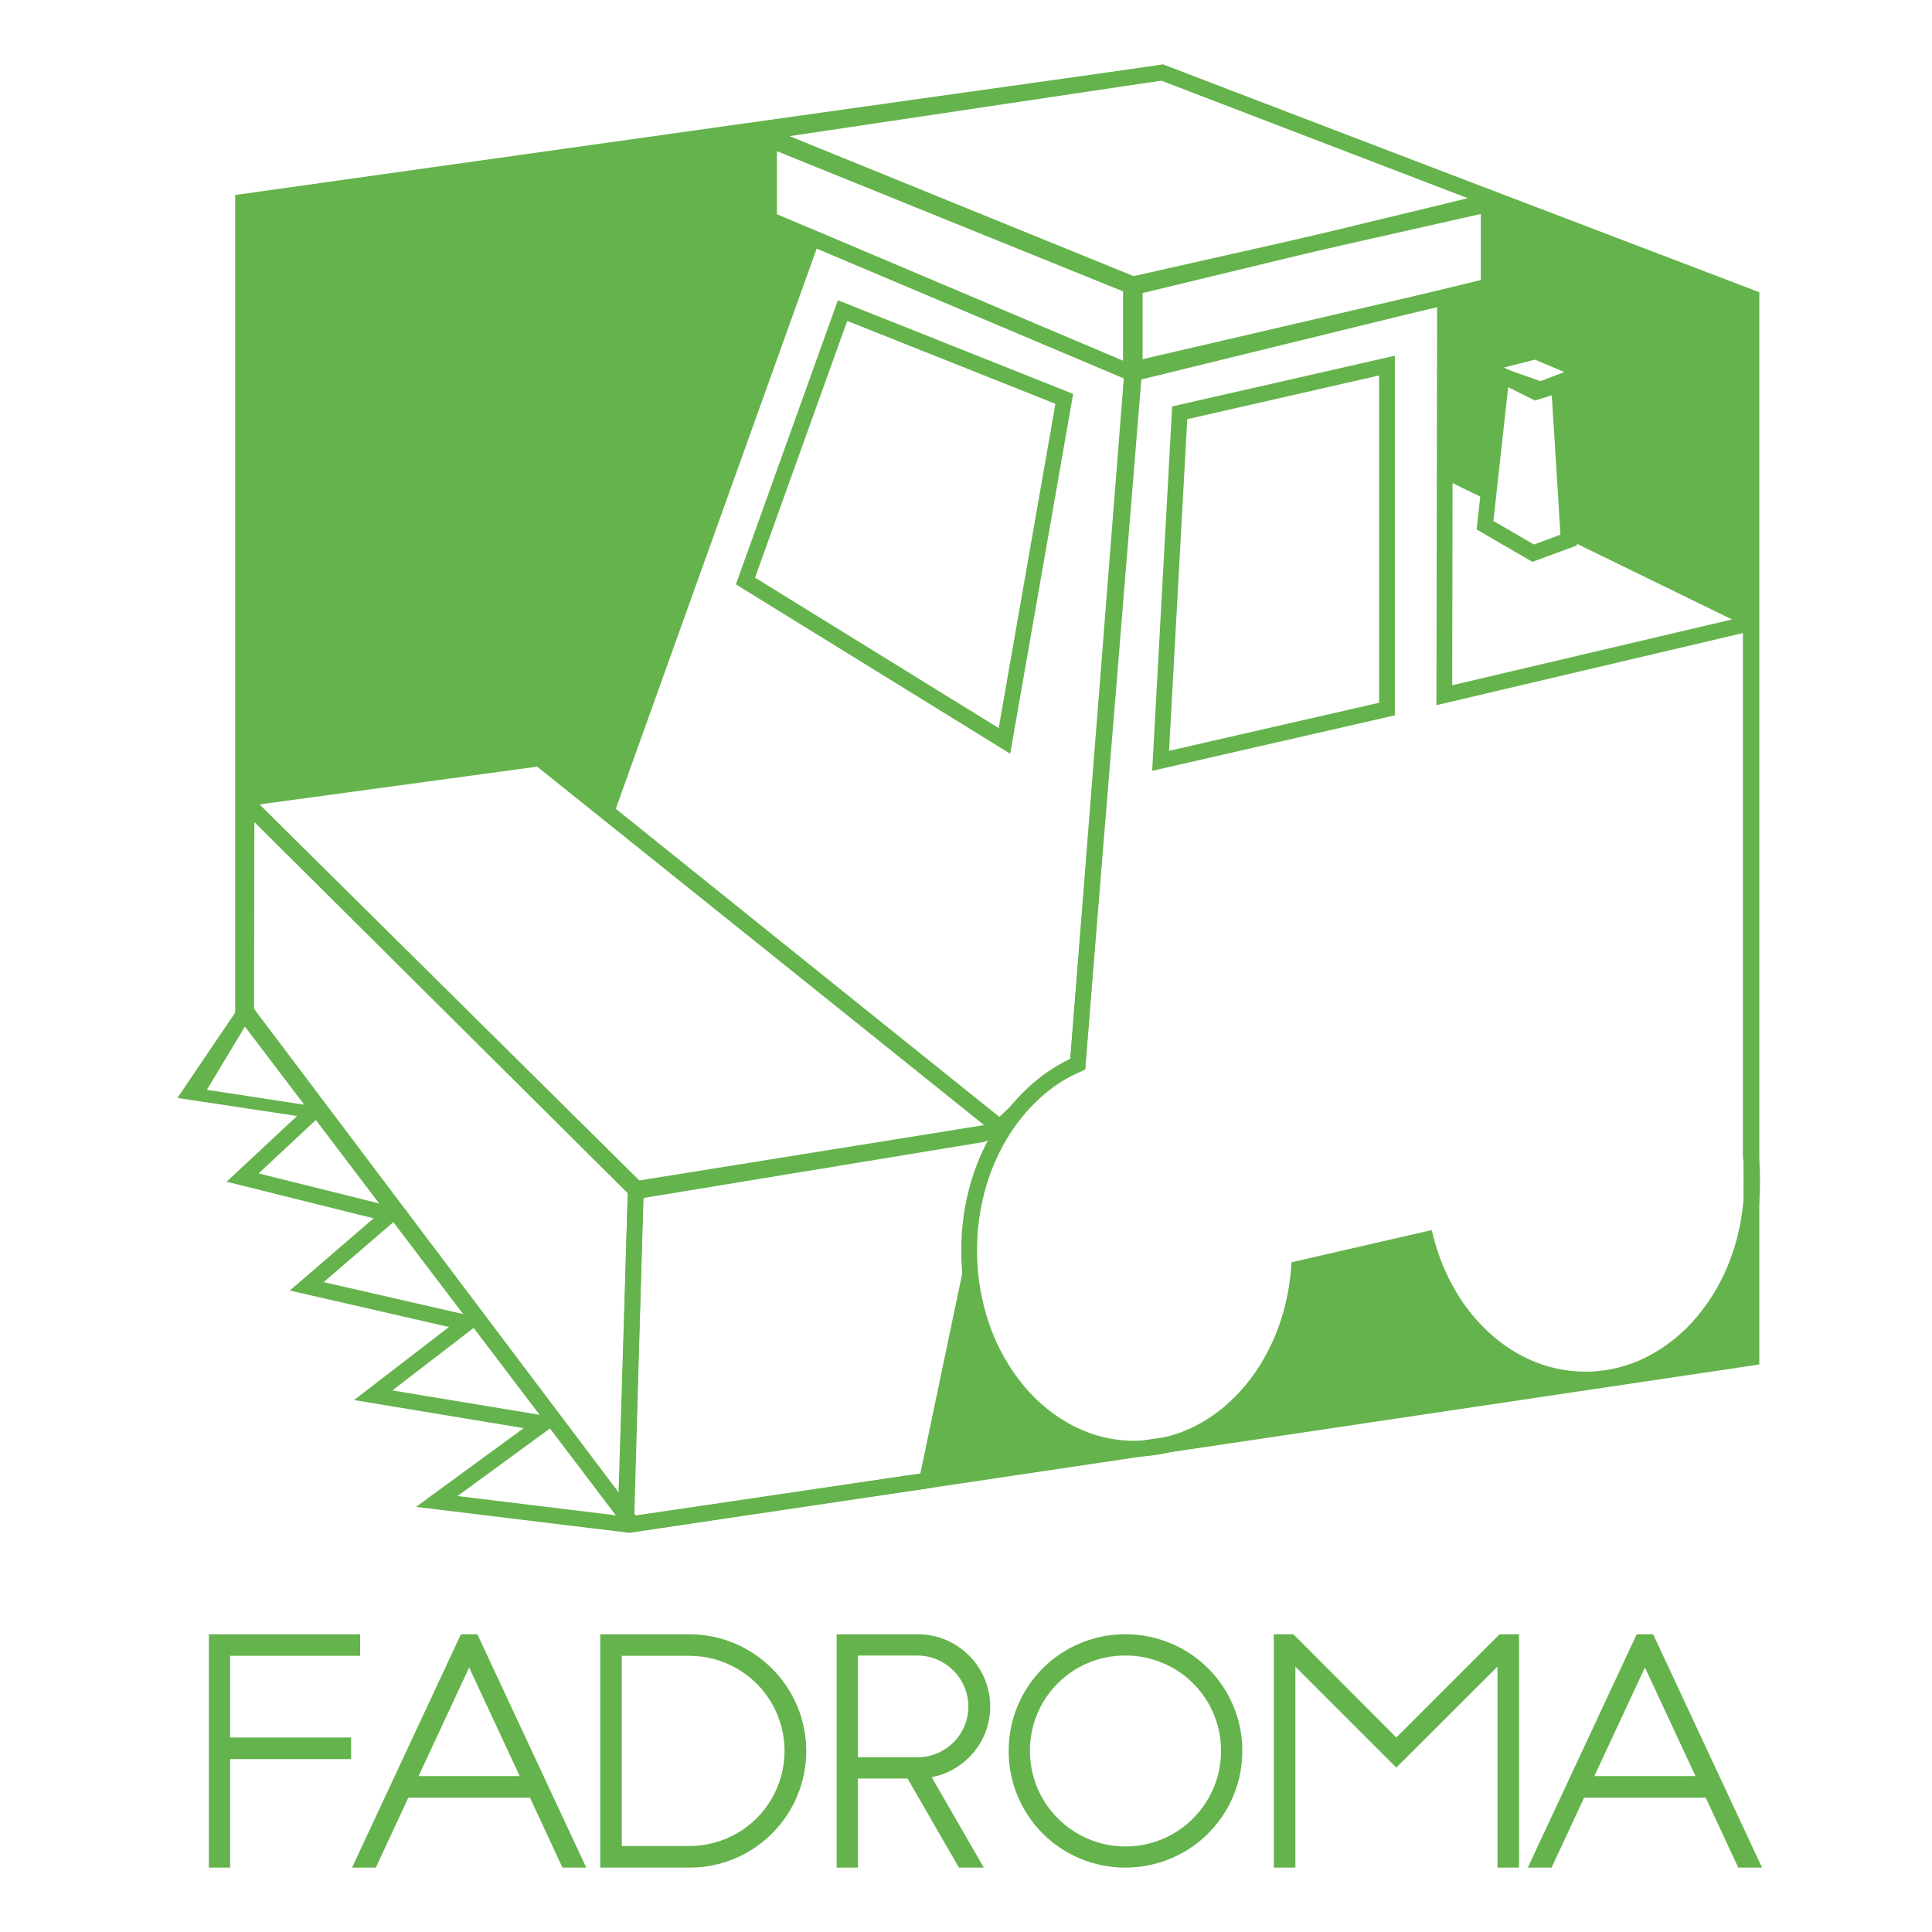
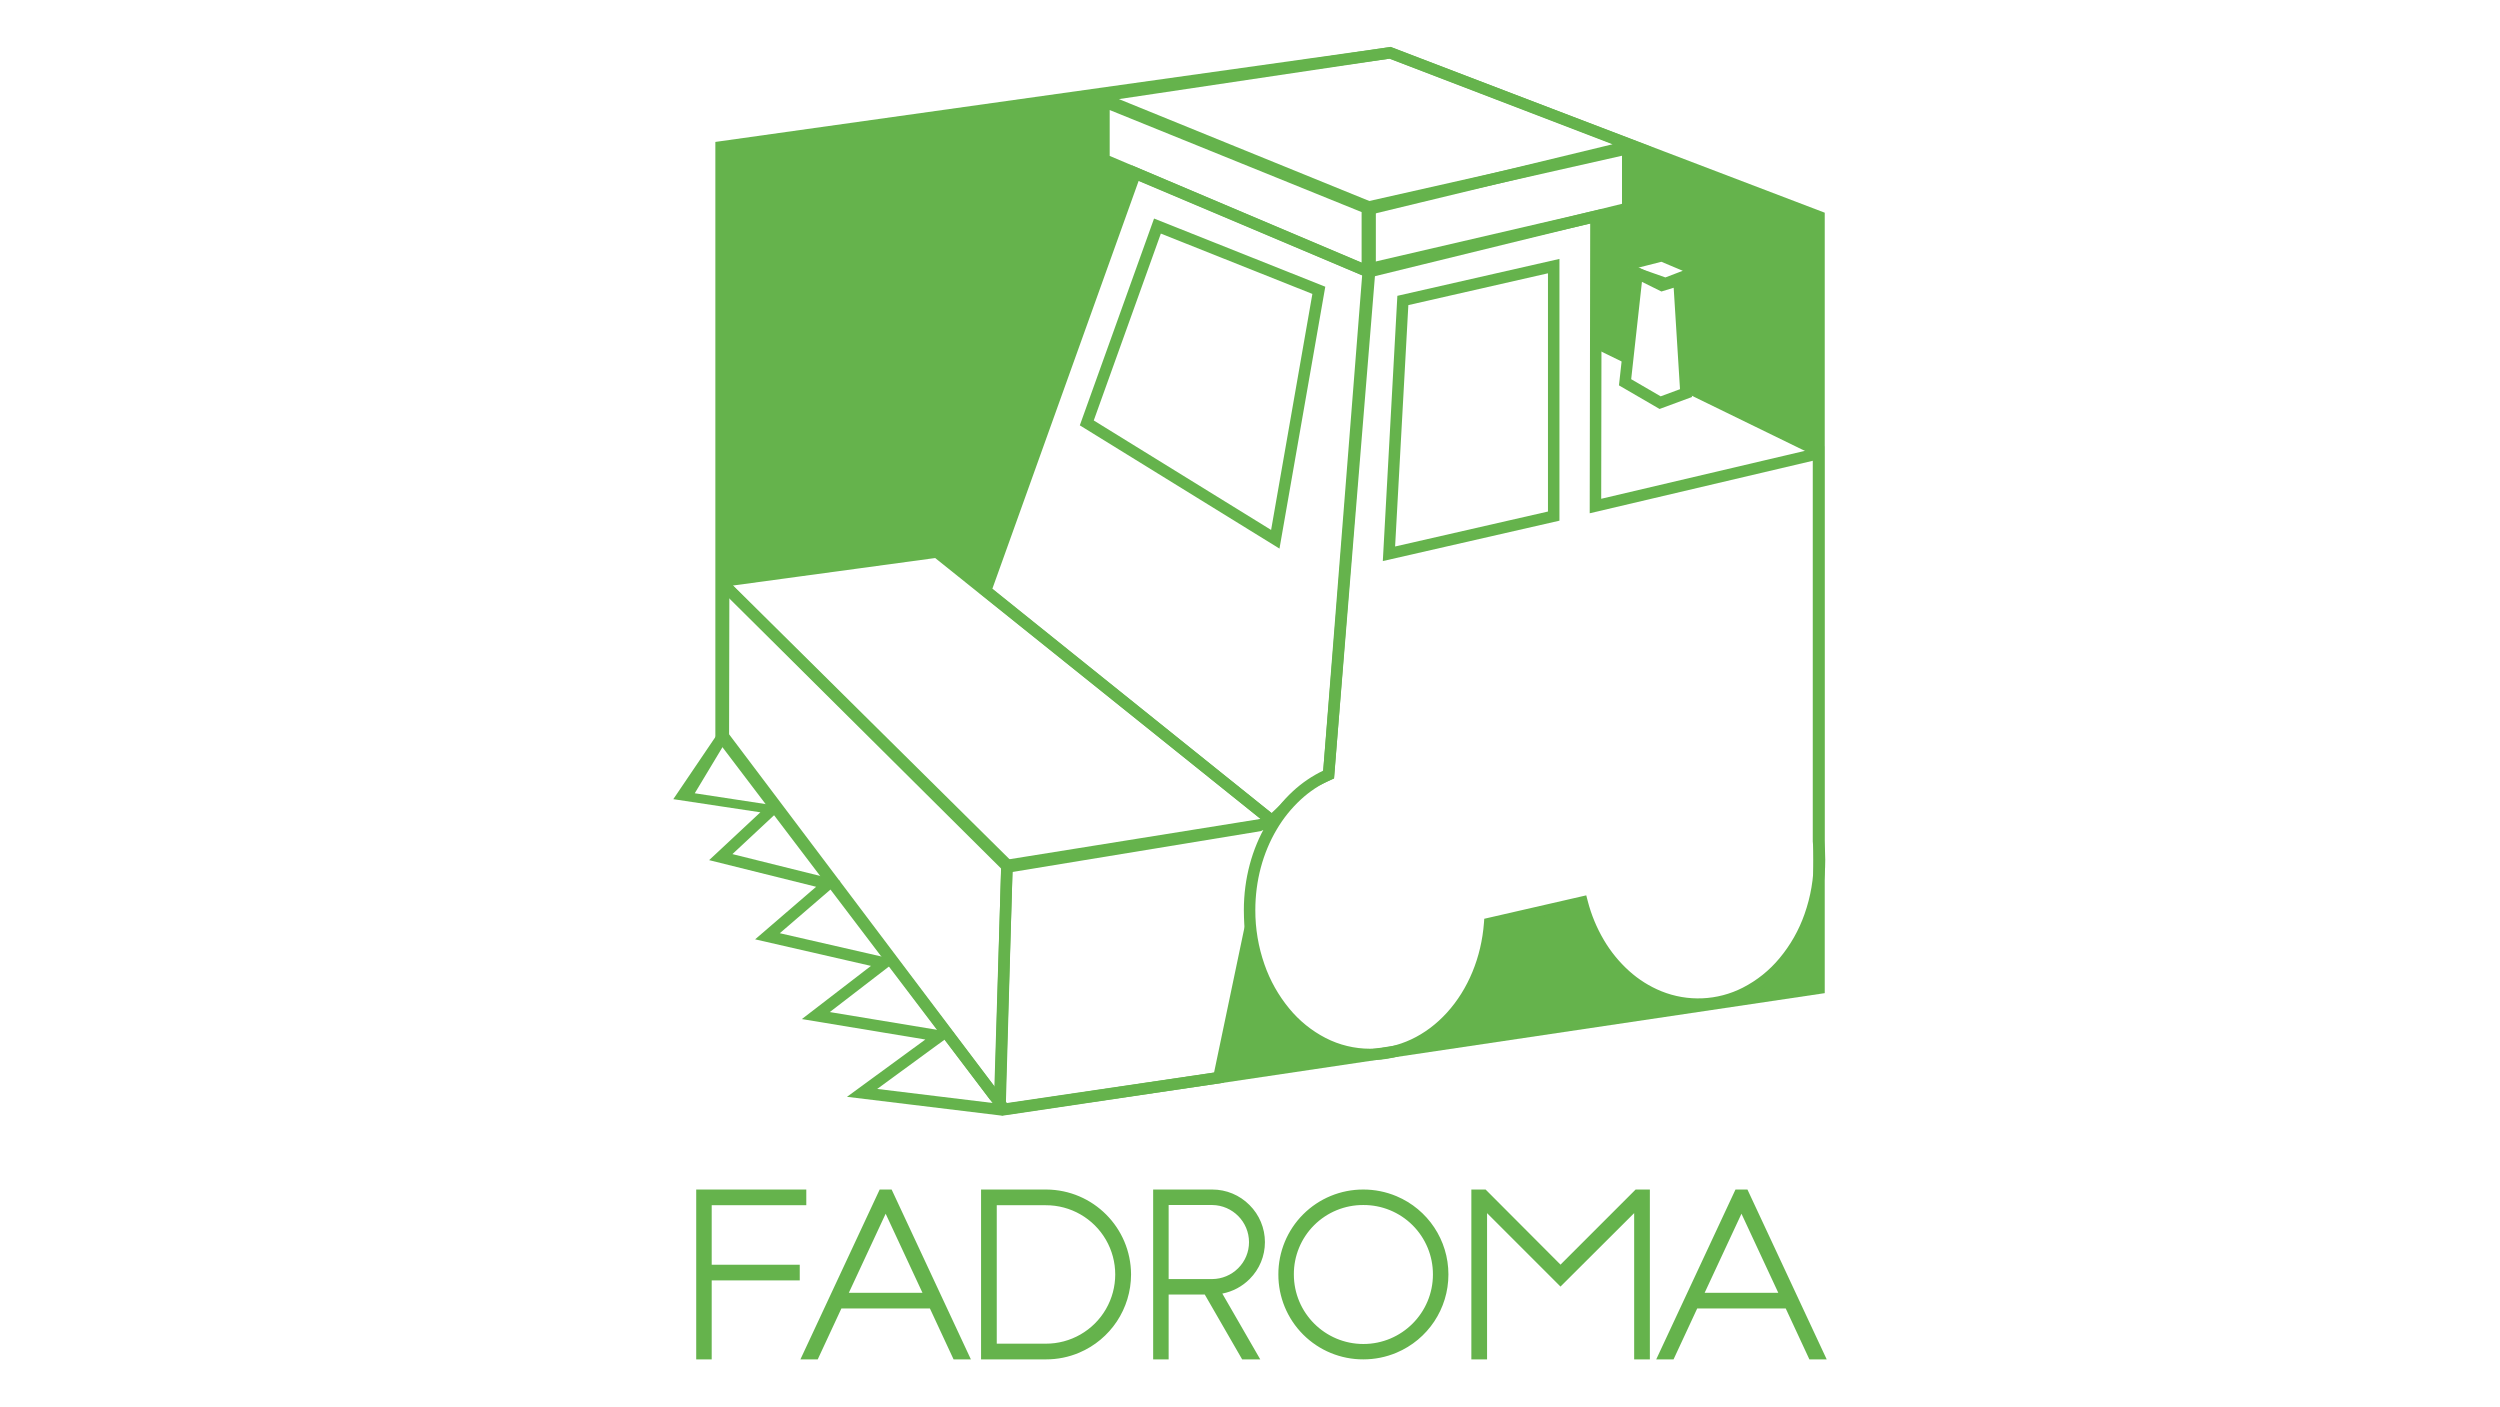
- <svg xmlns="http://www.w3.org/2000/svg" width="1080" height="1080" viewBox="0 0 1080 1080">
-   <defs>
+ <svg xmlns="http://www.w3.org/2000/svg" width="1920" height="1080" viewBox="0 0 1920 1080" version="1.1" id="svg47">
+   <defs id="defs5">
    <clipPath id="a">
-       <path d="M0 0h1080v1080H0z" />
+       <path d="M 0,0 H 1080 V 1080 H 0 Z" id="path2" />
    </clipPath>
  </defs>
-   <g data-name="Group 198" clip-path="url(#a)">
-     <path data-name="Path 1037 - Outline" d="M984.98 1044h-13.3l-18.161-39.082h-68L867.355 1044h-13.3l60.873-130.439h9.181zm-93.739-51.139h56.554l-28.276-60.724zM849.166 1044h-12.057V931.668l-56.572 56.422-56.4-56.4V1044h-12.063V913.561h10.939l57.529 57.686 57.689-57.686h10.935zm-220.089 0a65.035 65.035 0 0 1-65.22-65.219 65.035 65.035 0 0 1 65.217-65.22 65.386 65.386 0 0 1 25.464 5.1 65.131 65.131 0 0 1 39.917 60.117 65.131 65.131 0 0 1-39.917 60.117 65.386 65.386 0 0 1-25.464 5.105zm0-118.544a53.039 53.039 0 0 0-53.325 53.325 53.406 53.406 0 1 0 106.812 0 53.177 53.177 0 0 0-53.49-53.325zM549.945 1044h-13.9l-28.707-49.789h-27.751V1044h-11.895V913.561h45.435a40.118 40.118 0 0 1 28.536 11.872 40.117 40.117 0 0 1 11.872 28.536 39.858 39.858 0 0 1-11.68 28.262 40.392 40.392 0 0 1-21.041 11.243zm-70.358-61.68h33.523a28.429 28.429 0 0 0 19.894-8.343 28.059 28.059 0 0 0 8.312-20.008 28.586 28.586 0 0 0-28.206-28.513h-33.523zM385.502 1044h-49.976V913.561h50.159a65.427 65.427 0 0 1 65.036 65.219 65.319 65.319 0 0 1-39.838 60.09 64.767 64.767 0 0 1-25.382 5.13zm-37.919-12.057h37.591a53.163 53.163 0 1 0 0-106.325h-37.591zM327.716 1044h-13.3l-18.161-39.082h-68L210.091 1044h-13.3l60.873-130.439h9.181zm-93.742-51.139h56.554l-28.274-60.724zM128.657 1044h-11.895V913.561h84.546v12.057h-72.651v45.675h67.623v12.056h-67.623z" fill="#65b34c" />
-     <g data-name="Group 196">
-       <path data-name="Subtraction 11" d="M353.66 852.141l-.206-.27 164.708-24.255 24.1-115.029a127.984 127.984 0 0 0 7.708 34.139 114.458 114.458 0 0 0 16.407 29.594 101.9 101.9 0 0 0 12.514 13.511 91.652 91.652 0 0 0 14.428 10.617 83.329 83.329 0 0 0 16.016 7.339 78.491 78.491 0 0 0 17.287 3.678zm-3.873-5.1L135.871 565.2V112.847l351.9-48.12-62.928 9.405 209.472 85.238v46.92l-1.3.317-.166 2.129-7.3-3.255 6.654 2.815v-48.38l-202.3-81.946v44.7l22.884 9.685-114.461 321.05-36.769-29.465-164.1 22.324v2.362l.371.368-.229 116.4 207.563 275.334 4.791 1.049-.163 5.254zm314.259-41.149h.008a87.521 87.521 0 0 0 23.483-14.441 102.626 102.626 0 0 0 18.98-21.573 123.311 123.311 0 0 0 19.627-58.775l71.012-18.112a119.97 119.97 0 0 0 12.971 31.32 105.085 105.085 0 0 0 20.251 24.757 88.983 88.983 0 0 0 25.913 16.267 79.712 79.712 0 0 0 64.353-1.943 88.52 88.52 0 0 0 15.189-9.181 97.548 97.548 0 0 0 13.428-12.2 107.357 107.357 0 0 0 11.353-14.849 116.029 116.029 0 0 0 8.961-17.121 126 126 0 0 0 9.487-39.557v88.471zM354.491 695.57l.861-30.353.081.08zm624.573-45.438c-.1-1.362-.23-2.735-.377-4.08V348.319l-8.072 1.9 1.549-2.01-95.254-46.476-5.4-86.584-13.071 4-19.044-9.439-7.719 69.949-24.083-11.75.164-101.939 24.416-5.985v-45.884l-98.043 22.117 101.167-24.463-181.68-69.709.567-.078 324.878 124.419zM858.145 199.189l-25.233 6.432 2.1.116 26.113 9.209 17.716-6.777.743.041-.405-.171.367-.14-.8-.041-20.6-8.669zM557.764 638.57l1.385-6.614-7.761 1.246 7.611-2.96-.458-.367 10.46-7.526a110.06 110.06 0 0 0-11.237 16.221z" fill="#65b34c" />
-       <path data-name="Path 997 - Outline" d="M351.729 856.885l-1.578-2.079-218.686-288.122V109.001l518.451-72.872 1.054.4 332.5 126.824v599.389zm-211.45-293.167l215.314 283.683 619.063-92.249V169.42L649.364 45.02l-509.085 71.672z" fill="#65b34c" />
-       <path data-name="Path 1031 - Outline" d="M133.438 438.162l226.4 224.144-5.247 185.005-11.969-2.621-.983-1.3-208.454-276.52zm217.481 227.715L142.21 459.248l-.206 104.679 204.127 270.776z" fill="#65b34c" />
-       <path data-name="Path 1034 - Outline" d="M564.774 626.594s-13.819 28.984-18.419 50.967 0 36.963 0 36.963l-24.51 117-170.2 25.065-6.352-6.676.057-1.84 5.805-187.192zm-50.3 197.109l23.569-112.509s-.8-22.064 3.071-40.531a127.4 127.4 0 0 1 12.4-33.337l-193.775 31.102-5.527 178.08.664.7z" fill="#65b34c" />
-       <path data-name="Union 3" d="M835.698 202.965l23.119 11.459 16.734-5.125 5.966 95.593-24.895 9.2-31.187-18.127zm22.347 20.913l-14.969-7.419-8.251 74.767 22.638 13.157 14.85-5.487-4.862-77.9z" fill="#65b34c" />
-       <path data-name="Path 1038 - Outline" d="M634.139 814.234a83.165 83.165 0 0 1-37.954-9.189 97.53 97.53 0 0 1-30.756-24.867 118.267 118.267 0 0 1-20.569-36.6 133.852 133.852 0 0 1-7.511-44.613c0-23.981 6.118-46.968 17.693-66.476a109.535 109.535 0 0 1 20.021-24.86 93.87 93.87 0 0 1 23.223-15.775l30.583-388.78 183.307-42.575-.377 222.565 171.292-40.309v303.062a137.732 137.732 0 0 1 .765 14.5 132.816 132.816 0 0 1-7.579 44.628 118.006 118.006 0 0 1-20.754 36.6 98.212 98.212 0 0 1-31.018 24.86 84.171 84.171 0 0 1-69.863 3.012 93.327 93.327 0 0 1-27.2-17.065 109.454 109.454 0 0 1-21.1-25.791 123.526 123.526 0 0 1-12.278-28.237l-63.8 14.272c-2.689 27.192-13.416 52.3-30.391 71.009-17.926 19.751-41.274 30.629-65.734 30.629zm3.018-604.1l-30.493 387.628-2.42 1.059a84.458 84.458 0 0 0-23.22 15.3 100.735 100.735 0 0 0-18.4 22.866c-10.77 18.146-16.462 39.578-16.462 61.978a125.063 125.063 0 0 0 7.009 41.689 109.484 109.484 0 0 0 19.028 33.882 88.777 88.777 0 0 0 27.974 22.65 74.433 74.433 0 0 0 33.966 8.235c21.946 0 42.973-9.852 59.207-27.74 16.32-17.983 26.408-42.458 28.405-68.915l.238-3.156 78.333-17.979 1.1 4.251a115.5 115.5 0 0 0 12.491 30.171 100.658 100.658 0 0 0 19.4 23.723 84.545 84.545 0 0 0 24.627 15.469 75.359 75.359 0 0 0 62.6-2.712 89.454 89.454 0 0 0 28.233-22.658 109.228 109.228 0 0 0 19.2-33.88 124.028 124.028 0 0 0 7.07-41.676 128.855 128.855 0 0 0-.739-13.792l-.026-.236V353.884l-171.312 40.313.378-222.48z" fill="#65b34c" />
-       <path data-name="Path 999 - Outline" d="M558.301 635.478l-2.61-2.083-221.882-178.316 117.617-328.027 187.056 79.367-31.929 391.451-24.312 11.327zM344.224 452.113l214.352 172.31 20.006-18.879 19.642-12.883 30.987-380.727-172.679-72.956z" fill="#65b34c" />
-       <path data-name="Path 1005" d="M416.722 324.789l144.77 89.368 33.433-191.19-123.932-49.349z" fill="none" stroke="#65b34c" stroke-width="2.5" />
-       <path data-name="Path 1005 - Outline" d="M564.713 421.325l-153.345-94.662 57.019-158.829 131.5 52.365zm-142.636-98.409l136.2 84.075 31.7-181.255L473.6 179.395z" fill="#65b34c" />
-       <path data-name="Path 1006" d="M659.468 230.759l115.852-26.388v192l-126.528 28.931z" fill="none" stroke="#65b34c" stroke-width="2.5" />
-       <path data-name="Path 1006 - Outline" d="M779.726 198.847v201.036l-135.655 31.019 11.174-203.707zm-8.813 194.01V209.895l-107.227 24.422-10.174 185.385z" fill="#65b34c" />
-       <path data-name="Path 1039 - Outline" d="M858.283 197.336l20.864 8.778.488.025.094.592.133-.316.405.17-.333 1.441.241 1.519-.367.14-.16-.419-.162.7-.367-.02-17.972 6.878-26.486-9.34-1.846-.1-.338-3.468zm16.164 10.626l-16.44-6.916-18 4.587 21.088 7.437z" fill="#65b34c" />
-       <path data-name="Path 1028" d="M351.717 856.846l-119.163-14.485 60.176-44.016-94.825-15.7 53.065-40.836-88.966-20.4 46.852-40.365-82.182-20.458 39.372-36.736-66.883-10.089 33.26-49.122 6.384 6.076-23.161 38.513 67.878 10.361-38.968 36.359 82.955 20.65-46.553 40.108 90.2 20.685-51.808 39.87 95.511 15.816-59.1 43.228 97.018 11.8z" fill="#65b34c" />
-       <path data-name="Path 1002 - Outline" d="M650.157 36l199.934 76.713-214.592 51.891-227.216-92.453zm170.346 74.8L649.166 45.059 441.403 76.112l194.786 79.257z" fill="#65b34c" />
-       <path data-name="Path 1032 - Outline" d="M836.581 108.591v54.852l-206.672 50.658v-58.887zm-8.813 47.938v-36.915l-189.045 42.647v40.606z" fill="#65b34c" />
-       <path data-name="Path 1033 - Outline" d="M636.602 214.943l-211.1-89.349V71.433l211.1 85.51zm-202.29-95.191l193.476 81.891v-38.76L434.312 84.512z" fill="#65b34c" />
-       <path data-name="Path 1035 - Outline" d="M302.836 419.322l1.476 1.183 259.943 208.4-13.786 9.383-.454.075-195.572 32.168-1.6-1.589-219.796-218.475v-8.043zM550.28 628.908l-250-200.342-155.479 21.15 212.662 211.391 190.672-31.362z" fill="#65b34c" />
+   <g data-name="Group 198" clip-path="url(#a)" id="g45" transform="translate(417.9285)">
+     <path data-name="Path 1037 - Outline" d="m 984.98,1044 h -13.3 l -18.161,-39.082 h -68 L 867.355,1044 h -13.3 l 60.873,-130.439 h 9.181 z m -93.739,-51.139 h 56.554 L 919.519,932.137 Z M 849.166,1044 H 837.109 V 931.668 l -56.572,56.422 -56.4,-56.4 V 1044 H 712.074 V 913.561 h 10.939 l 57.529,57.686 57.689,-57.686 h 10.935 z m -220.089,0 a 65.035,65.035 0 0 1 -65.22,-65.219 65.035,65.035 0 0 1 65.217,-65.22 65.386,65.386 0 0 1 25.464,5.1 65.131,65.131 0 0 1 39.917,60.117 65.131,65.131 0 0 1 -39.917,60.117 65.386,65.386 0 0 1 -25.464,5.105 z m 0,-118.544 a 53.039,53.039 0 0 0 -53.325,53.325 53.406,53.406 0 1 0 106.812,0 53.177,53.177 0 0 0 -53.49,-53.325 z M 549.945,1044 h -13.9 L 507.338,994.211 H 479.587 V 1044 H 467.692 V 913.561 h 45.435 a 40.118,40.118 0 0 1 28.536,11.872 40.117,40.117 0 0 1 11.872,28.536 39.858,39.858 0 0 1 -11.68,28.262 40.392,40.392 0 0 1 -21.041,11.243 z m -70.358,-61.68 h 33.523 a 28.429,28.429 0 0 0 19.894,-8.343 28.059,28.059 0 0 0 8.312,-20.008 28.586,28.586 0 0 0 -28.206,-28.513 H 479.587 Z M 385.502,1044 H 335.526 V 913.561 h 50.159 a 65.427,65.427 0 0 1 65.036,65.219 65.319,65.319 0 0 1 -39.838,60.09 64.767,64.767 0 0 1 -25.382,5.13 z m -37.919,-12.057 h 37.591 a 53.163,53.163 0 1 0 0,-106.325 H 347.583 Z M 327.716,1044 h -13.3 l -18.161,-39.082 h -68 L 210.091,1044 h -13.3 l 60.873,-130.439 h 9.181 z m -93.742,-51.139 h 56.554 L 262.254,932.137 Z M 128.657,1044 H 116.762 V 913.561 h 84.546 v 12.057 h -72.651 v 45.675 h 67.623 v 12.056 h -67.623 z" fill="#65b34c" id="path7" />
+     <g data-name="Group 196" id="g43">
+       <path data-name="Subtraction 11" d="m 353.66,852.141 -0.206,-0.27 164.708,-24.255 24.1,-115.029 a 127.984,127.984 0 0 0 7.708,34.139 114.458,114.458 0 0 0 16.407,29.594 101.9,101.9 0 0 0 12.514,13.511 91.652,91.652 0 0 0 14.428,10.617 83.329,83.329 0 0 0 16.016,7.339 78.491,78.491 0 0 0 17.287,3.678 z m -3.873,-5.1 L 135.871,565.2 V 112.847 l 351.9,-48.12 -62.928,9.405 209.472,85.238 v 46.92 l -1.3,0.317 -0.166,2.129 -7.3,-3.255 6.654,2.815 v -48.38 L 429.903,77.97 v 44.7 l 22.884,9.685 -114.461,321.05 -36.769,-29.465 -164.1,22.324 v 2.362 l 0.371,0.368 -0.229,116.4 207.563,275.334 4.791,1.049 -0.163,5.254 z m 314.259,-41.149 h 0.008 a 87.521,87.521 0 0 0 23.483,-14.441 102.626,102.626 0 0 0 18.98,-21.573 123.311,123.311 0 0 0 19.627,-58.775 l 71.012,-18.112 a 119.97,119.97 0 0 0 12.971,31.32 105.085,105.085 0 0 0 20.251,24.757 88.983,88.983 0 0 0 25.913,16.267 79.712,79.712 0 0 0 64.353,-1.943 88.52,88.52 0 0 0 15.189,-9.181 97.548,97.548 0 0 0 13.428,-12.2 107.357,107.357 0 0 0 11.353,-14.849 116.029,116.029 0 0 0 8.961,-17.121 126,126 0 0 0 9.487,-39.557 v 88.471 z M 354.491,695.57 l 0.861,-30.353 0.081,0.08 z m 624.573,-45.438 c -0.1,-1.362 -0.23,-2.735 -0.377,-4.08 V 348.319 l -8.072,1.9 1.549,-2.01 -95.254,-46.476 -5.4,-86.584 -13.071,4 -19.044,-9.439 -7.719,69.949 -24.083,-11.75 0.164,-101.939 24.416,-5.985 v -45.884 l -98.043,22.117 101.167,-24.463 -181.68,-69.709 0.567,-0.078 324.878,124.419 z m -120.919,-450.943 -25.233,6.432 2.1,0.116 26.113,9.209 17.716,-6.777 0.743,0.041 -0.405,-0.171 0.367,-0.14 -0.8,-0.041 -20.6,-8.669 z m -300.381,439.381 1.385,-6.614 -7.761,1.246 7.611,-2.96 -0.458,-0.367 10.46,-7.526 a 110.06,110.06 0 0 0 -11.237,16.221 z" fill="#65b34c" id="path9" />
+       <path data-name="Path 997 - Outline" d="M 351.729,856.885 350.151,854.806 131.465,566.684 V 109.001 l 518.451,-72.872 1.054,0.4 332.5,126.824 V 762.742 Z M 140.279,563.718 355.593,847.401 974.656,755.152 V 169.42 L 649.364,45.02 140.279,116.692 Z" fill="#65b34c" id="path11" />
+       <path data-name="Path 1031 - Outline" d="m 133.438,438.162 226.4,224.144 -5.247,185.005 -11.969,-2.621 -0.983,-1.3 L 133.185,566.87 Z M 350.919,665.877 142.21,459.248 142.004,563.927 346.131,834.703 Z" fill="#65b34c" id="path13" />
+       <path data-name="Path 1034 - Outline" d="m 564.774,626.594 c 0,0 -13.819,28.984 -18.419,50.967 -4.6,21.983 0,36.963 0,36.963 l -24.51,117 -170.2,25.065 -6.352,-6.676 0.057,-1.84 5.805,-187.192 z m -50.3,197.109 23.569,-112.509 c 0,0 -0.8,-22.064 3.071,-40.531 a 127.4,127.4 0 0 1 12.4,-33.337 l -193.775,31.102 -5.527,178.08 0.664,0.7 z" fill="#65b34c" id="path15" />
+       <path data-name="Union 3" d="m 835.698,202.965 23.119,11.459 16.734,-5.125 5.966,95.593 -24.895,9.2 -31.187,-18.127 z m 22.347,20.913 -14.969,-7.419 -8.251,74.767 22.638,13.157 14.85,-5.487 -4.862,-77.9 z" fill="#65b34c" id="path17" />
+       <path data-name="Path 1038 - Outline" d="m 634.139,814.234 a 83.165,83.165 0 0 1 -37.954,-9.189 97.53,97.53 0 0 1 -30.756,-24.867 118.267,118.267 0 0 1 -20.569,-36.6 133.852,133.852 0 0 1 -7.511,-44.613 c 0,-23.981 6.118,-46.968 17.693,-66.476 a 109.535,109.535 0 0 1 20.021,-24.86 93.87,93.87 0 0 1 23.223,-15.775 l 30.583,-388.78 183.307,-42.575 -0.377,222.565 171.292,-40.309 v 303.062 a 137.732,137.732 0 0 1 0.765,14.5 132.816,132.816 0 0 1 -7.579,44.628 118.006,118.006 0 0 1 -20.754,36.6 98.212,98.212 0 0 1 -31.018,24.86 84.171,84.171 0 0 1 -69.863,3.012 93.327,93.327 0 0 1 -27.2,-17.065 109.454,109.454 0 0 1 -21.1,-25.791 123.526,123.526 0 0 1 -12.278,-28.237 l -63.8,14.272 c -2.689,27.192 -13.416,52.3 -30.391,71.009 -17.926,19.751 -41.274,30.629 -65.734,30.629 z m 3.018,-604.1 -30.493,387.628 -2.42,1.059 a 84.458,84.458 0 0 0 -23.22,15.3 100.735,100.735 0 0 0 -18.4,22.866 c -10.77,18.146 -16.462,39.578 -16.462,61.978 a 125.063,125.063 0 0 0 7.009,41.689 109.484,109.484 0 0 0 19.028,33.882 88.777,88.777 0 0 0 27.974,22.65 74.433,74.433 0 0 0 33.966,8.235 c 21.946,0 42.973,-9.852 59.207,-27.74 16.32,-17.983 26.408,-42.458 28.405,-68.915 l 0.238,-3.156 78.333,-17.979 1.1,4.251 a 115.5,115.5 0 0 0 12.491,30.171 100.658,100.658 0 0 0 19.4,23.723 84.545,84.545 0 0 0 24.627,15.469 75.359,75.359 0 0 0 62.6,-2.712 89.454,89.454 0 0 0 28.233,-22.658 109.228,109.228 0 0 0 19.2,-33.88 124.028,124.028 0 0 0 7.07,-41.676 128.855,128.855 0 0 0 -0.739,-13.792 l -0.026,-0.236 V 353.884 l -171.312,40.313 0.378,-222.48 z" fill="#65b34c" id="path19" />
+       <path data-name="Path 999 - Outline" d="m 558.301,635.478 -2.61,-2.083 -221.882,-178.316 117.617,-328.027 187.056,79.367 -31.929,391.451 -24.312,11.327 z m -214.077,-183.365 214.352,172.31 20.006,-18.879 19.642,-12.883 30.987,-380.727 -172.679,-72.956 z" fill="#65b34c" id="path21" />
+       <path data-name="Path 1005" d="m 416.722,324.789 144.77,89.368 33.433,-191.19 -123.932,-49.349 z" fill="none" stroke="#65b34c" stroke-width="2.5" id="path23" />
+       <path data-name="Path 1005 - Outline" d="m 564.713,421.325 -153.345,-94.662 57.019,-158.829 131.5,52.365 z m -142.636,-98.409 136.2,84.075 31.7,-181.255 L 473.6,179.395 Z" fill="#65b34c" id="path25" />
+       <path data-name="Path 1006" d="M 659.468,230.759 775.32,204.371 v 192 l -126.528,28.931 z" fill="none" stroke="#65b34c" stroke-width="2.5" id="path27" />
+       <path data-name="Path 1006 - Outline" d="m 779.726,198.847 v 201.036 l -135.655,31.019 11.174,-203.707 z m -8.813,194.01 V 209.895 l -107.227,24.422 -10.174,185.385 z" fill="#65b34c" id="path29" />
+       <path data-name="Path 1039 - Outline" d="m 858.283,197.336 20.864,8.778 0.488,0.025 0.094,0.592 0.133,-0.316 0.405,0.17 -0.333,1.441 0.241,1.519 -0.367,0.14 -0.16,-0.419 -0.162,0.7 -0.367,-0.02 -17.972,6.878 -26.486,-9.34 -1.846,-0.1 -0.338,-3.468 z m 16.164,10.626 -16.44,-6.916 -18,4.587 21.088,7.437 z" fill="#65b34c" id="path31" />
+       <path data-name="Path 1028" d="m 351.717,856.846 -119.163,-14.485 60.176,-44.016 -94.825,-15.7 53.065,-40.836 -88.966,-20.4 46.852,-40.365 -82.182,-20.458 39.372,-36.736 -66.883,-10.089 33.26,-49.122 6.384,6.076 -23.161,38.513 67.878,10.361 -38.968,36.359 82.955,20.65 -46.553,40.108 90.2,20.685 -51.808,39.87 95.511,15.816 -59.1,43.228 97.018,11.8 z" fill="#65b34c" id="path33" />
+       <path data-name="Path 1002 - Outline" d="M 650.157,36 850.091,112.713 635.499,164.604 408.283,72.151 Z M 820.503,110.8 649.166,45.059 441.403,76.112 636.189,155.369 Z" fill="#65b34c" id="path35" />
+       <path data-name="Path 1032 - Outline" d="m 836.581,108.591 v 54.852 l -206.672,50.658 v -58.887 z m -8.813,47.938 v -36.915 l -189.045,42.647 v 40.606 z" fill="#65b34c" id="path37" />
+       <path data-name="Path 1033 - Outline" d="m 636.602,214.943 -211.1,-89.349 V 71.433 l 211.1,85.51 z m -202.29,-95.191 193.476,81.891 v -38.76 L 434.312,84.512 Z" fill="#65b34c" id="path39" />
+       <path data-name="Path 1035 - Outline" d="m 302.836,419.322 1.476,1.183 259.943,208.4 -13.786,9.383 -0.454,0.075 -195.572,32.168 -1.6,-1.589 -219.796,-218.475 v -8.043 z m 247.444,209.586 -250,-200.342 -155.479,21.15 212.662,211.391 190.672,-31.362 z" fill="#65b34c" id="path41" />
    </g>
  </g>
</svg>
